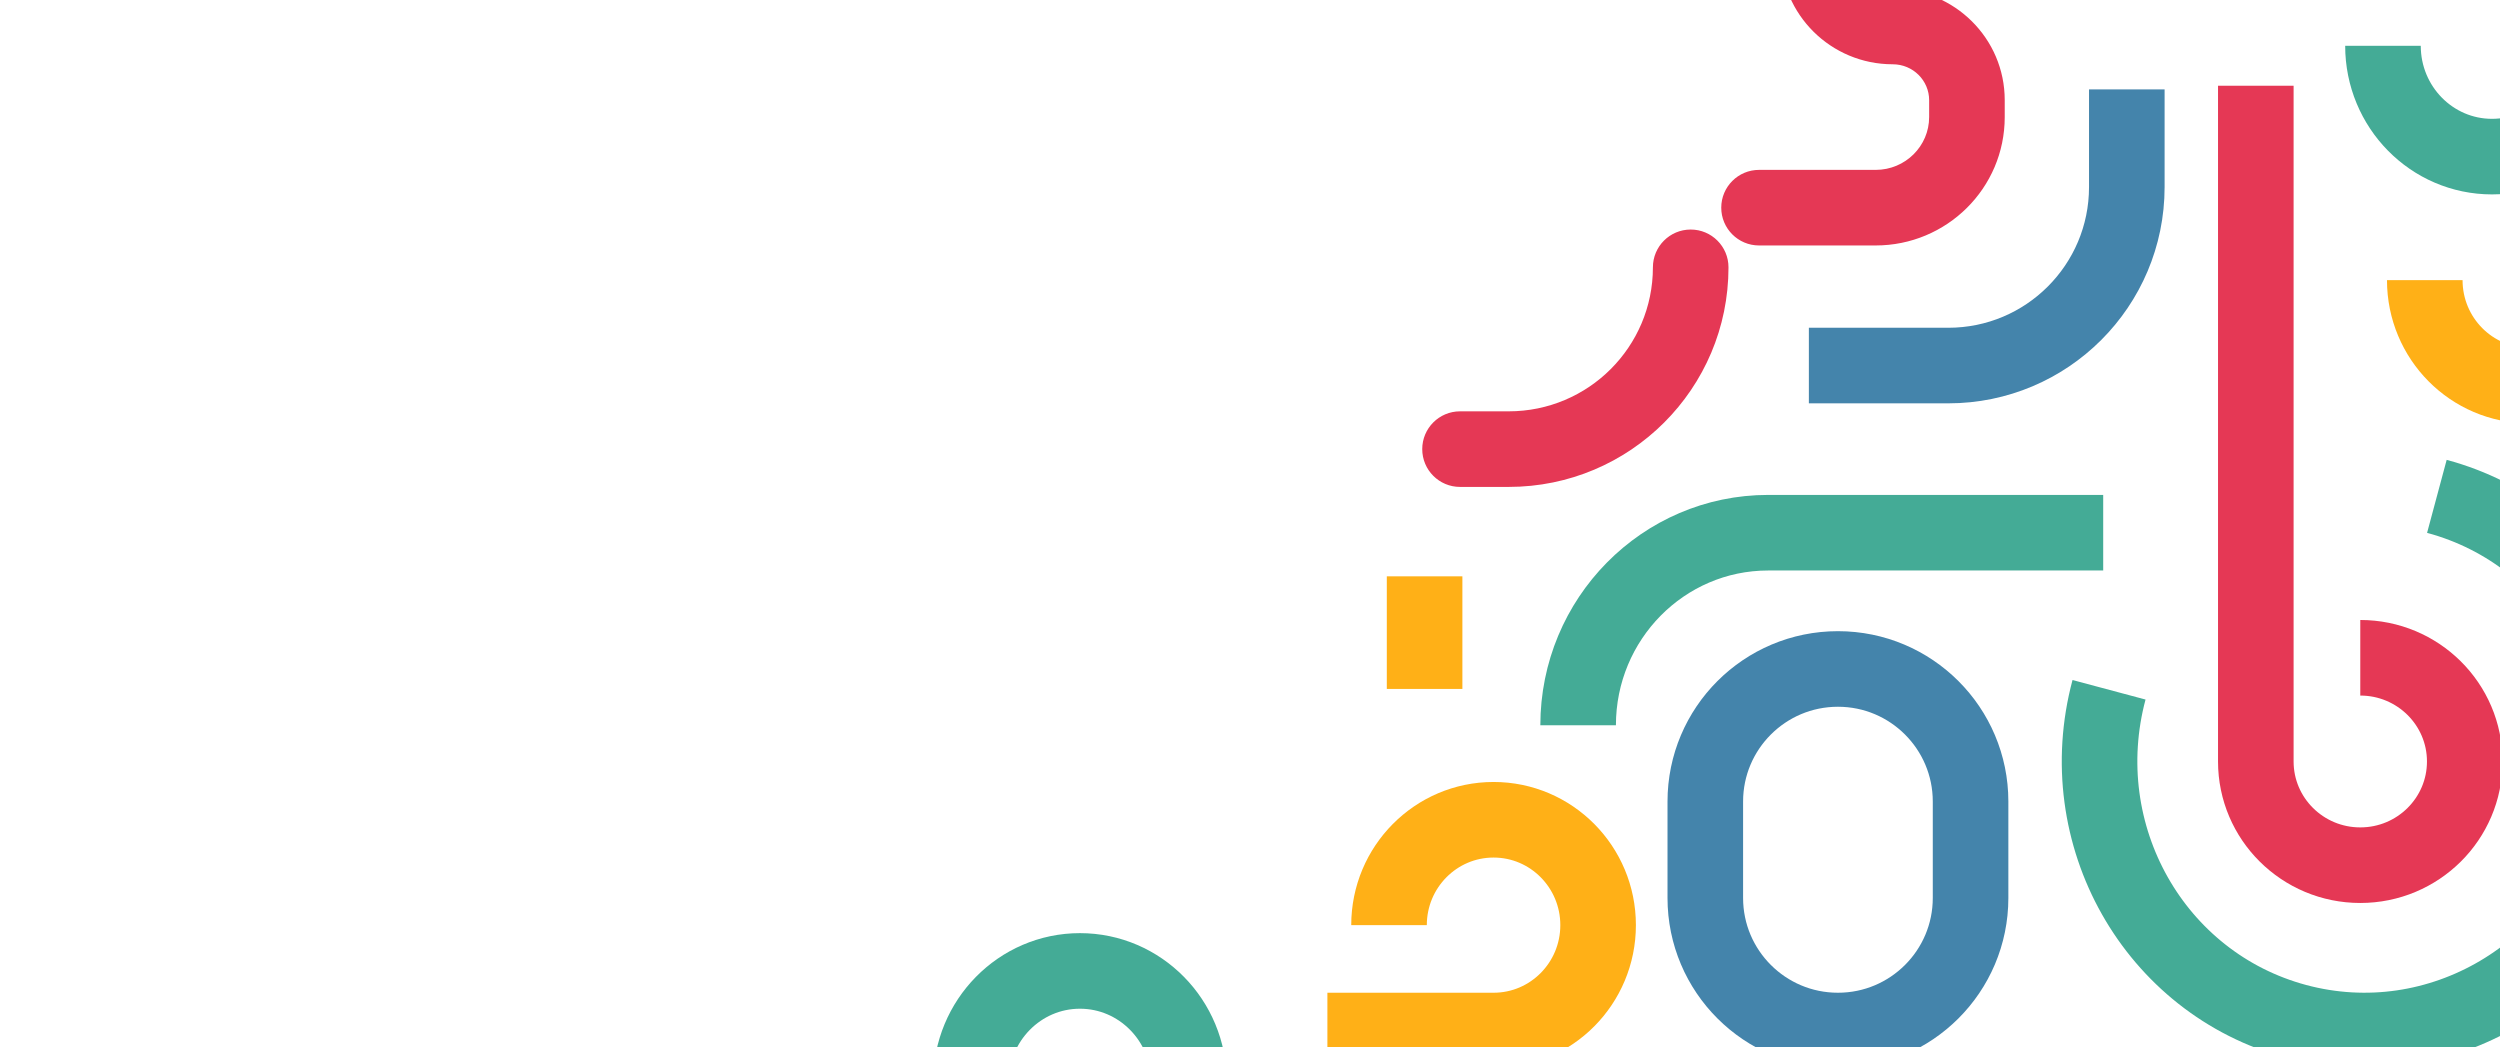
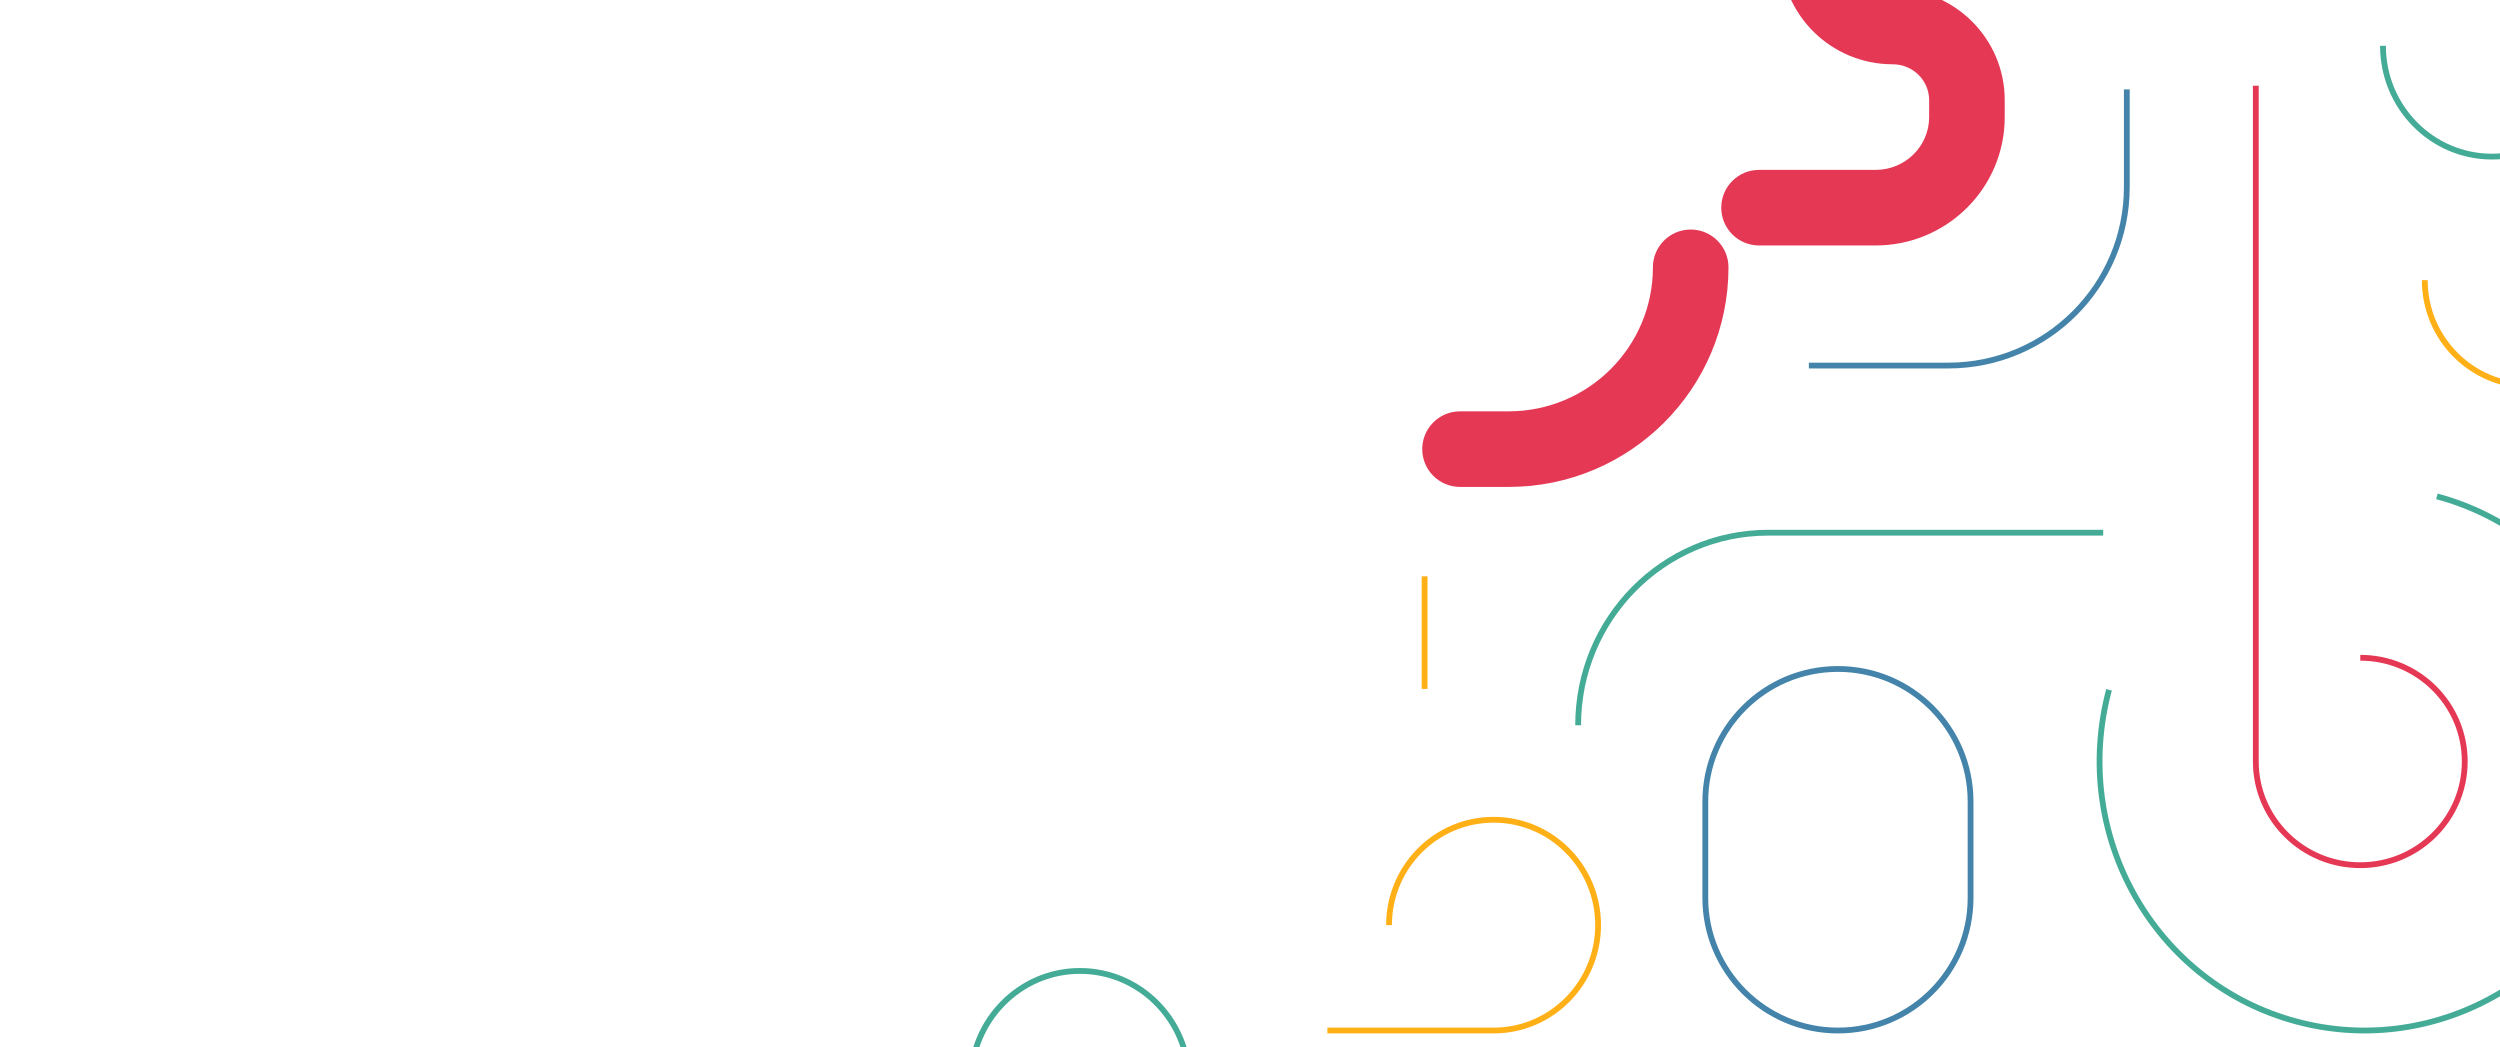
<svg xmlns="http://www.w3.org/2000/svg" width="430" height="180" viewBox="0 0 430 180" fill="none">
-   <path d="M453 48.188C453 58.198 444.955 66.312 435.031 66.312C425.107 66.312 417.062 58.198 417.062 48.188" stroke="#FFB017" stroke-width="13" strokeLinecap="round" stroke-linejoin="round" />
-   <path d="M362.753 118.643C356.083 143.585 370.513 169.129 394.983 175.699C419.453 182.266 444.701 167.372 451.372 142.43C458.042 117.488 443.612 91.945 419.142 85.375" stroke="#44AB96" stroke-width="13" strokeLinecap="round" stroke-linejoin="round" />
-   <path d="M409.871 7.875C409.871 18.403 418.269 26.938 428.625 26.938C438.981 26.938 447.375 18.403 447.375 7.875C447.375 -2.653 438.981 -11.188 428.625 -11.188H365.812" stroke="#44AB96" stroke-width="13" strokeLinecap="round" stroke-linejoin="round" />
-   <path d="M204.504 186.062C204.504 175.535 196.106 167 185.75 167C175.394 167 167 175.535 167 186.062C167 196.59 175.394 205.125 185.75 205.125H248.562" stroke="#44AB96" stroke-width="13" strokeLinecap="round" stroke-linejoin="round" />
-   <path d="M238.912 159.125C238.912 149.115 246.963 141 256.894 141C266.825 141 274.875 149.115 274.875 159.125C274.875 169.135 266.825 177.25 256.894 177.25H228.312" stroke="#FFB017" stroke-width="13" strokeLinecap="round" stroke-linejoin="round" />
-   <path d="M405.969 113.138C415.893 113.138 423.938 121.125 423.938 130.975C423.938 140.825 415.893 148.812 405.969 148.812C396.045 148.812 388 140.825 388 130.975V14.75" stroke="#E53855" stroke-width="13" strokeLinecap="round" stroke-linejoin="round" />
-   <path d="M271.438 124.75C271.438 106.456 286.077 91.625 304.136 91.625H361.75" stroke="#44AB96" stroke-width="13" strokeLinecap="round" stroke-linejoin="round" />
-   <path d="M365.812 15.375V32.173C365.812 49.129 352.062 62.875 335.098 62.875H311.125" stroke="#4484AB" stroke-width="13" strokeLinecap="round" stroke-linejoin="round" />
-   <path d="M245.031 99.125C245.031 100.106 245.031 112.449 245.031 118.5" stroke="#FFB017" stroke-width="13" strokeLinecap="round" stroke-linejoin="round" />
+   <path d="M453 48.188C453 58.198 444.955 66.312 435.031 66.312C425.107 66.312 417.062 58.198 417.062 48.188" stroke="#FFB017" strokeWidth="13" strokeLinecap="round" strokeLinejoin="round" />
+   <path d="M362.753 118.643C356.083 143.585 370.513 169.129 394.983 175.699C419.453 182.266 444.701 167.372 451.372 142.43C458.042 117.488 443.612 91.945 419.142 85.375" stroke="#44AB96" strokeWidth="13" strokeLinecap="round" strokeLinejoin="round" />
+   <path d="M409.871 7.875C409.871 18.403 418.269 26.938 428.625 26.938C438.981 26.938 447.375 18.403 447.375 7.875C447.375 -2.653 438.981 -11.188 428.625 -11.188H365.812" stroke="#44AB96" strokeWidth="13" strokeLinecap="round" strokeLinejoin="round" />
+   <path d="M204.504 186.062C204.504 175.535 196.106 167 185.75 167C175.394 167 167 175.535 167 186.062C167 196.59 175.394 205.125 185.75 205.125H248.562" stroke="#44AB96" strokeWidth="13" strokeLinecap="round" strokeLinejoin="round" />
+   <path d="M238.912 159.125C238.912 149.115 246.963 141 256.894 141C266.825 141 274.875 149.115 274.875 159.125C274.875 169.135 266.825 177.25 256.894 177.25H228.312" stroke="#FFB017" strokeWidth="13" strokeLinecap="round" strokeLinejoin="round" />
+   <path d="M405.969 113.138C415.893 113.138 423.938 121.125 423.938 130.975C423.938 140.825 415.893 148.812 405.969 148.812C396.045 148.812 388 140.825 388 130.975V14.75" stroke="#E53855" strokeWidth="13" strokeLinecap="round" strokeLinejoin="round" />
+   <path d="M271.438 124.75C271.438 106.456 286.077 91.625 304.136 91.625H361.75" stroke="#44AB96" strokeWidth="13" strokeLinecap="round" strokeLinejoin="round" />
+   <path d="M365.812 15.375V32.173C365.812 49.129 352.062 62.875 335.098 62.875H311.125" stroke="#4484AB" strokeWidth="13" strokeLinecap="round" strokeLinejoin="round" />
+   <path d="M245.031 99.125C245.031 100.106 245.031 112.449 245.031 118.5" stroke="#FFB017" strokeWidth="13" strokeLinecap="round" strokeLinejoin="round" />
  <path d="M344.813 -80.562C344.813 -84.152 341.902 -87.062 338.313 -87.062C334.723 -87.062 331.813 -84.152 331.813 -80.562H344.813ZM302.556 29.22C298.966 29.22 296.056 32.13 296.056 35.72C296.056 39.31 298.966 42.22 302.556 42.22V29.22ZM251.125 70.75C247.535 70.75 244.625 73.66 244.625 77.25C244.625 80.84 247.535 83.75 251.125 83.75V70.75ZM297.3 45.981C297.3 42.391 294.39 39.481 290.8 39.481C287.21 39.481 284.3 42.391 284.3 45.981H297.3ZM331.813 -80.562V-36.084H344.813V-80.562H331.813ZM331.813 -36.084C331.813 -32.726 329.056 -29.917 325.542 -29.917V-16.917C336.135 -16.917 344.813 -25.446 344.813 -36.084H331.813ZM325.542 -29.917C314.947 -29.917 306.272 -21.38 306.272 -10.745H319.272C319.272 -14.107 322.032 -16.917 325.542 -16.917V-29.917ZM306.272 -10.745V-8.116H319.272V-10.745H306.272ZM306.272 -8.116C306.272 2.519 314.947 11.056 325.542 11.056V-1.944C322.032 -1.944 319.272 -4.755 319.272 -8.116H306.272ZM325.542 11.056C329.053 11.056 331.813 13.866 331.813 17.228H344.813C344.813 6.592 336.138 -1.944 325.542 -1.944V11.056ZM331.813 17.228V20.138H344.813V17.228H331.813ZM331.813 20.138C331.813 25.107 327.74 29.22 322.61 29.22V42.22C334.825 42.22 344.813 32.381 344.813 20.138H331.813ZM322.61 29.22H314.475V42.22H322.61V29.22ZM314.475 29.22H302.556V42.22H314.475V29.22ZM251.125 83.75H259.493V70.75H251.125V83.75ZM259.493 83.75C280.366 83.75 297.3 66.848 297.3 45.981H284.3C284.3 59.653 273.201 70.75 259.493 70.75V83.75Z" fill="#E53855" />
-   <path fillRule="evenodd" clipRule="evenodd" d="M293.312 137.865C293.312 125.273 303.526 115.062 316.125 115.062V115.062C328.723 115.062 338.938 125.273 338.938 137.865V154.448C338.938 167.04 328.723 177.25 316.125 177.25V177.25C303.526 177.25 293.312 167.04 293.312 154.448V137.865Z" stroke="#4484AB" stroke-width="13" strokeLinecap="round" stroke-linejoin="round" />
+   <path fillRule="evenodd" clipRule="evenodd" d="M293.312 137.865C293.312 125.273 303.526 115.062 316.125 115.062V115.062C328.723 115.062 338.938 125.273 338.938 137.865V154.448C338.938 167.04 328.723 177.25 316.125 177.25V177.25C303.526 177.25 293.312 167.04 293.312 154.448V137.865Z" stroke="#4484AB" strokeWidth="13" strokeLinecap="round" strokeLinejoin="round" />
</svg>
